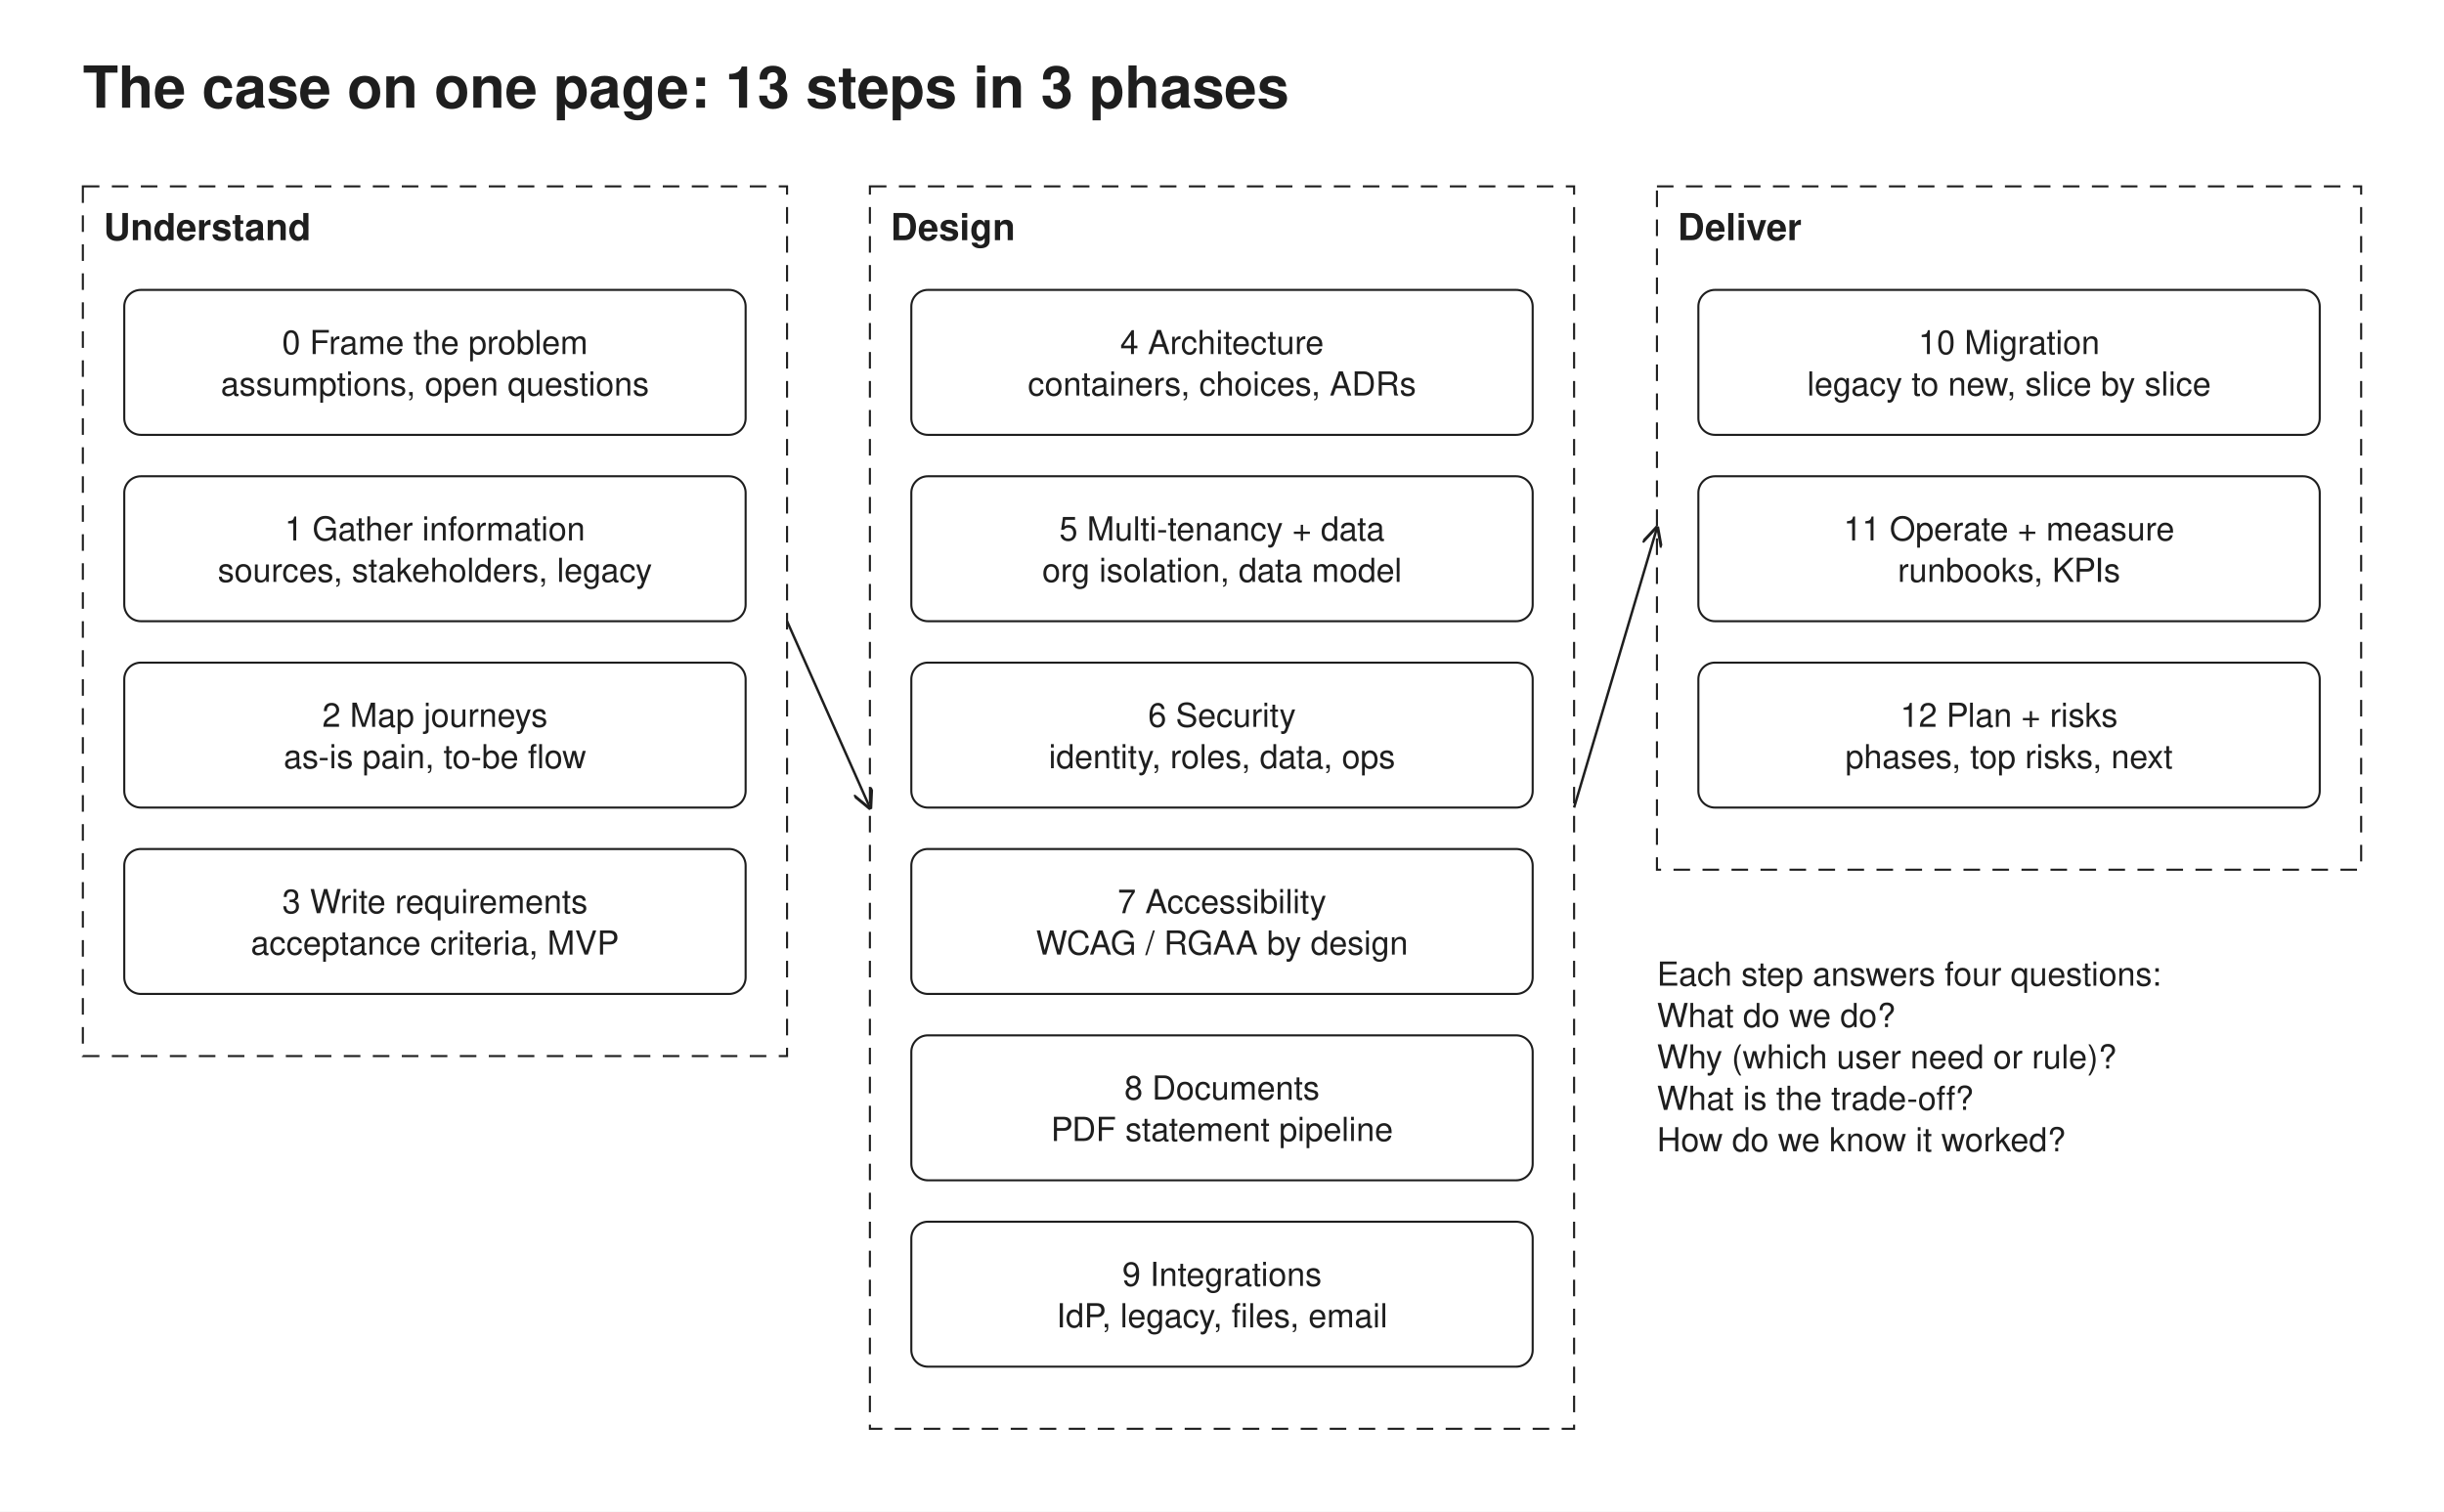
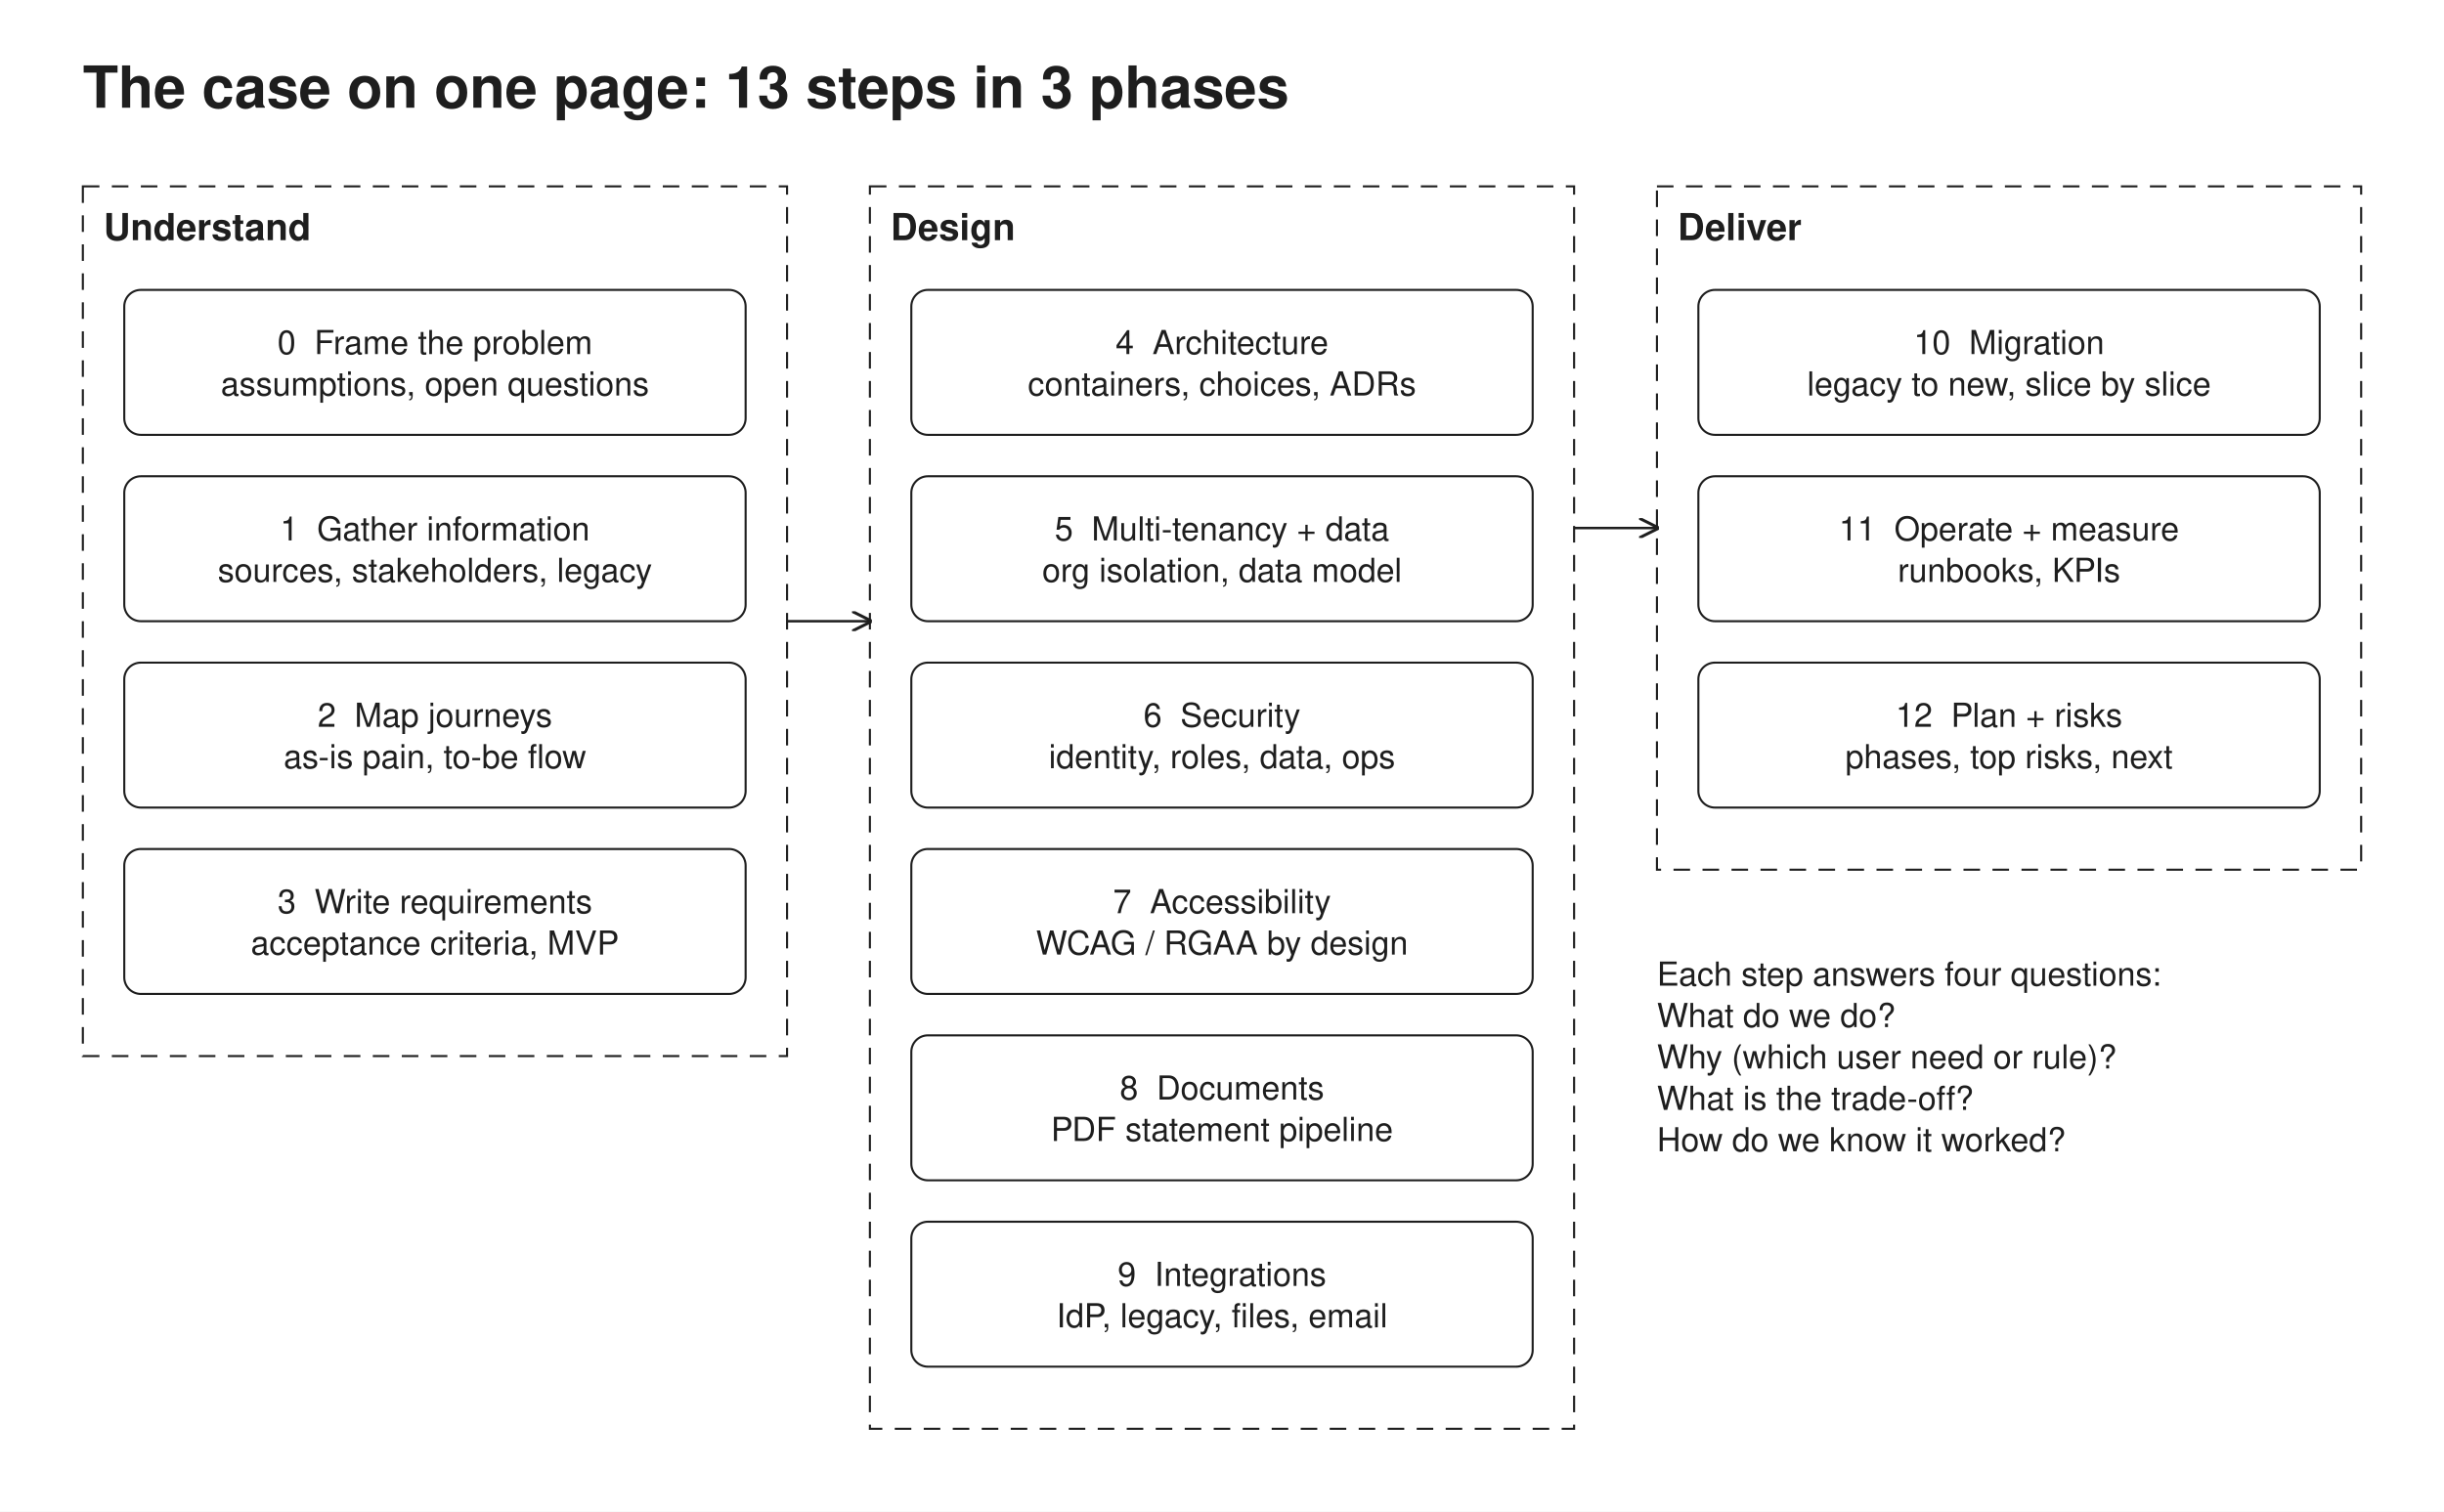
- <svg xmlns="http://www.w3.org/2000/svg" width="1180" height="730" viewBox="0 0 1180 730" font-family="Helvetica, Arial, sans-serif" fill="#1e1e1e">
+ <svg xmlns="http://www.w3.org/2000/svg" xml:space="preserve" width="1180" height="730" viewBox="0 0 1180 730" font-family="Helvetica, Arial, sans-serif" fill="#1e1e1e">
  <defs>
    <marker id="head" viewBox="0 0 10 10" refX="9" refY="5" markerWidth="8" markerHeight="8" orient="auto">
      <path d="M0,0 L10,5 L0,10" fill="none" stroke="#1e1e1e" stroke-width="1.5" />
    </marker>
    <marker id="head-start" viewBox="0 0 10 10" refX="1" refY="5" markerWidth="8" markerHeight="8" orient="auto">
      <path d="M10,0 L0,5 L10,10" fill="none" stroke="#1e1e1e" stroke-width="1.5" />
    </marker>
  </defs>
  <rect width="100%" height="100%" fill="#ffffff" />
  <text x="40.0" y="52.0" font-size="28" text-anchor="start" font-weight="bold">The case on one page: 13 steps in 3 phases</text>
  <rect x="40" y="90" width="340" height="420" rx="0" fill="none" stroke="#1e1e1e" stroke-width="1" stroke-dasharray="8 6" />
  <text x="50.0" y="116.0" font-size="18" text-anchor="start" font-weight="bold">Understand</text>
  <rect x="60" y="140" width="300" height="70" rx="8" fill="none" stroke="#1e1e1e" stroke-width="1" />
  <text x="210.0" y="171.0" font-size="16" text-anchor="middle">0  Frame the problem</text>
  <text x="210.0" y="191.0" font-size="16" text-anchor="middle">assumptions, open questions</text>
  <rect x="60" y="230" width="300" height="70" rx="8" fill="none" stroke="#1e1e1e" stroke-width="1" />
  <text x="210.0" y="261.0" font-size="16" text-anchor="middle">1  Gather information</text>
  <text x="210.0" y="281.0" font-size="16" text-anchor="middle">sources, stakeholders, legacy</text>
  <rect x="60" y="320" width="300" height="70" rx="8" fill="none" stroke="#1e1e1e" stroke-width="1" />
  <text x="210.0" y="351.0" font-size="16" text-anchor="middle">2  Map journeys</text>
  <text x="210.0" y="371.0" font-size="16" text-anchor="middle">as-is pain, to-be flow</text>
  <rect x="60" y="410" width="300" height="70" rx="8" fill="none" stroke="#1e1e1e" stroke-width="1" />
  <text x="210.0" y="441.0" font-size="16" text-anchor="middle">3  Write requirements</text>
  <text x="210.0" y="461.0" font-size="16" text-anchor="middle">acceptance criteria, MVP</text>
  <rect x="420" y="90" width="340" height="600" rx="0" fill="none" stroke="#1e1e1e" stroke-width="1" stroke-dasharray="8 6" />
  <text x="430.0" y="116.0" font-size="18" text-anchor="start" font-weight="bold">Design</text>
  <rect x="440" y="140" width="300" height="70" rx="8" fill="none" stroke="#1e1e1e" stroke-width="1" />
  <text x="590.0" y="171.0" font-size="16" text-anchor="middle">4  Architecture</text>
  <text x="590.0" y="191.0" font-size="16" text-anchor="middle">containers, choices, ADRs</text>
  <rect x="440" y="230" width="300" height="70" rx="8" fill="none" stroke="#1e1e1e" stroke-width="1" />
  <text x="590.0" y="261.0" font-size="16" text-anchor="middle">5  Multi-tenancy + data</text>
  <text x="590.0" y="281.0" font-size="16" text-anchor="middle">org isolation, data model</text>
  <rect x="440" y="320" width="300" height="70" rx="8" fill="none" stroke="#1e1e1e" stroke-width="1" />
  <text x="590.0" y="351.0" font-size="16" text-anchor="middle">6  Security</text>
  <text x="590.0" y="371.0" font-size="16" text-anchor="middle">identity, roles, data, ops</text>
  <rect x="440" y="410" width="300" height="70" rx="8" fill="none" stroke="#1e1e1e" stroke-width="1" />
  <text x="590.0" y="441.0" font-size="16" text-anchor="middle">7  Accessibility</text>
  <text x="590.0" y="461.0" font-size="16" text-anchor="middle">WCAG / RGAA by design</text>
  <rect x="440" y="500" width="300" height="70" rx="8" fill="none" stroke="#1e1e1e" stroke-width="1" />
  <text x="590.0" y="531.0" font-size="16" text-anchor="middle">8  Documents</text>
  <text x="590.0" y="551.0" font-size="16" text-anchor="middle">PDF statement pipeline</text>
  <rect x="440" y="590" width="300" height="70" rx="8" fill="none" stroke="#1e1e1e" stroke-width="1" />
  <text x="590.0" y="621.0" font-size="16" text-anchor="middle">9  Integrations</text>
  <text x="590.0" y="641.0" font-size="16" text-anchor="middle">IdP, legacy, files, email</text>
  <rect x="800" y="90" width="340" height="330" rx="0" fill="none" stroke="#1e1e1e" stroke-width="1" stroke-dasharray="8 6" />
  <text x="810.0" y="116.0" font-size="18" text-anchor="start" font-weight="bold">Deliver</text>
  <rect x="820" y="140" width="300" height="70" rx="8" fill="none" stroke="#1e1e1e" stroke-width="1" />
  <text x="970.0" y="171.0" font-size="16" text-anchor="middle">10  Migration</text>
  <text x="970.0" y="191.0" font-size="16" text-anchor="middle">legacy to new, slice by slice</text>
  <rect x="820" y="230" width="300" height="70" rx="8" fill="none" stroke="#1e1e1e" stroke-width="1" />
  <text x="970.0" y="261.0" font-size="16" text-anchor="middle">11  Operate + measure</text>
  <text x="970.0" y="281.0" font-size="16" text-anchor="middle">runbooks, KPIs</text>
  <rect x="820" y="320" width="300" height="70" rx="8" fill="none" stroke="#1e1e1e" stroke-width="1" />
  <text x="970.0" y="351.0" font-size="16" text-anchor="middle">12  Plan + risks</text>
  <text x="970.0" y="371.0" font-size="16" text-anchor="middle">phases, top risks, next</text>
-   <line x1="380" y1="300" x2="420" y2="390" stroke="#1e1e1e" stroke-width="1.2" marker-end="url(#head)" />
-   <line x1="760" y1="390" x2="800" y2="255" stroke="#1e1e1e" stroke-width="1.2" marker-end="url(#head)" />
+   <polyline points="380,300 420,300" fill="none" stroke="#1e1e1e" stroke-width="1.2" marker-end="url(#head)" />
+   <polyline points="760,255 800,255" fill="none" stroke="#1e1e1e" stroke-width="1.2" marker-end="url(#head)" />
  <text x="800.0" y="476.0" font-size="16" text-anchor="start">Each step answers four questions:</text>
  <text x="800.0" y="496.0" font-size="16" text-anchor="start">What do we do?</text>
  <text x="800.0" y="516.0" font-size="16" text-anchor="start">Why (which user need or rule)?</text>
  <text x="800.0" y="536.0" font-size="16" text-anchor="start">What is the trade-off?</text>
  <text x="800.0" y="556.0" font-size="16" text-anchor="start">How do we know it worked?</text>
</svg>
